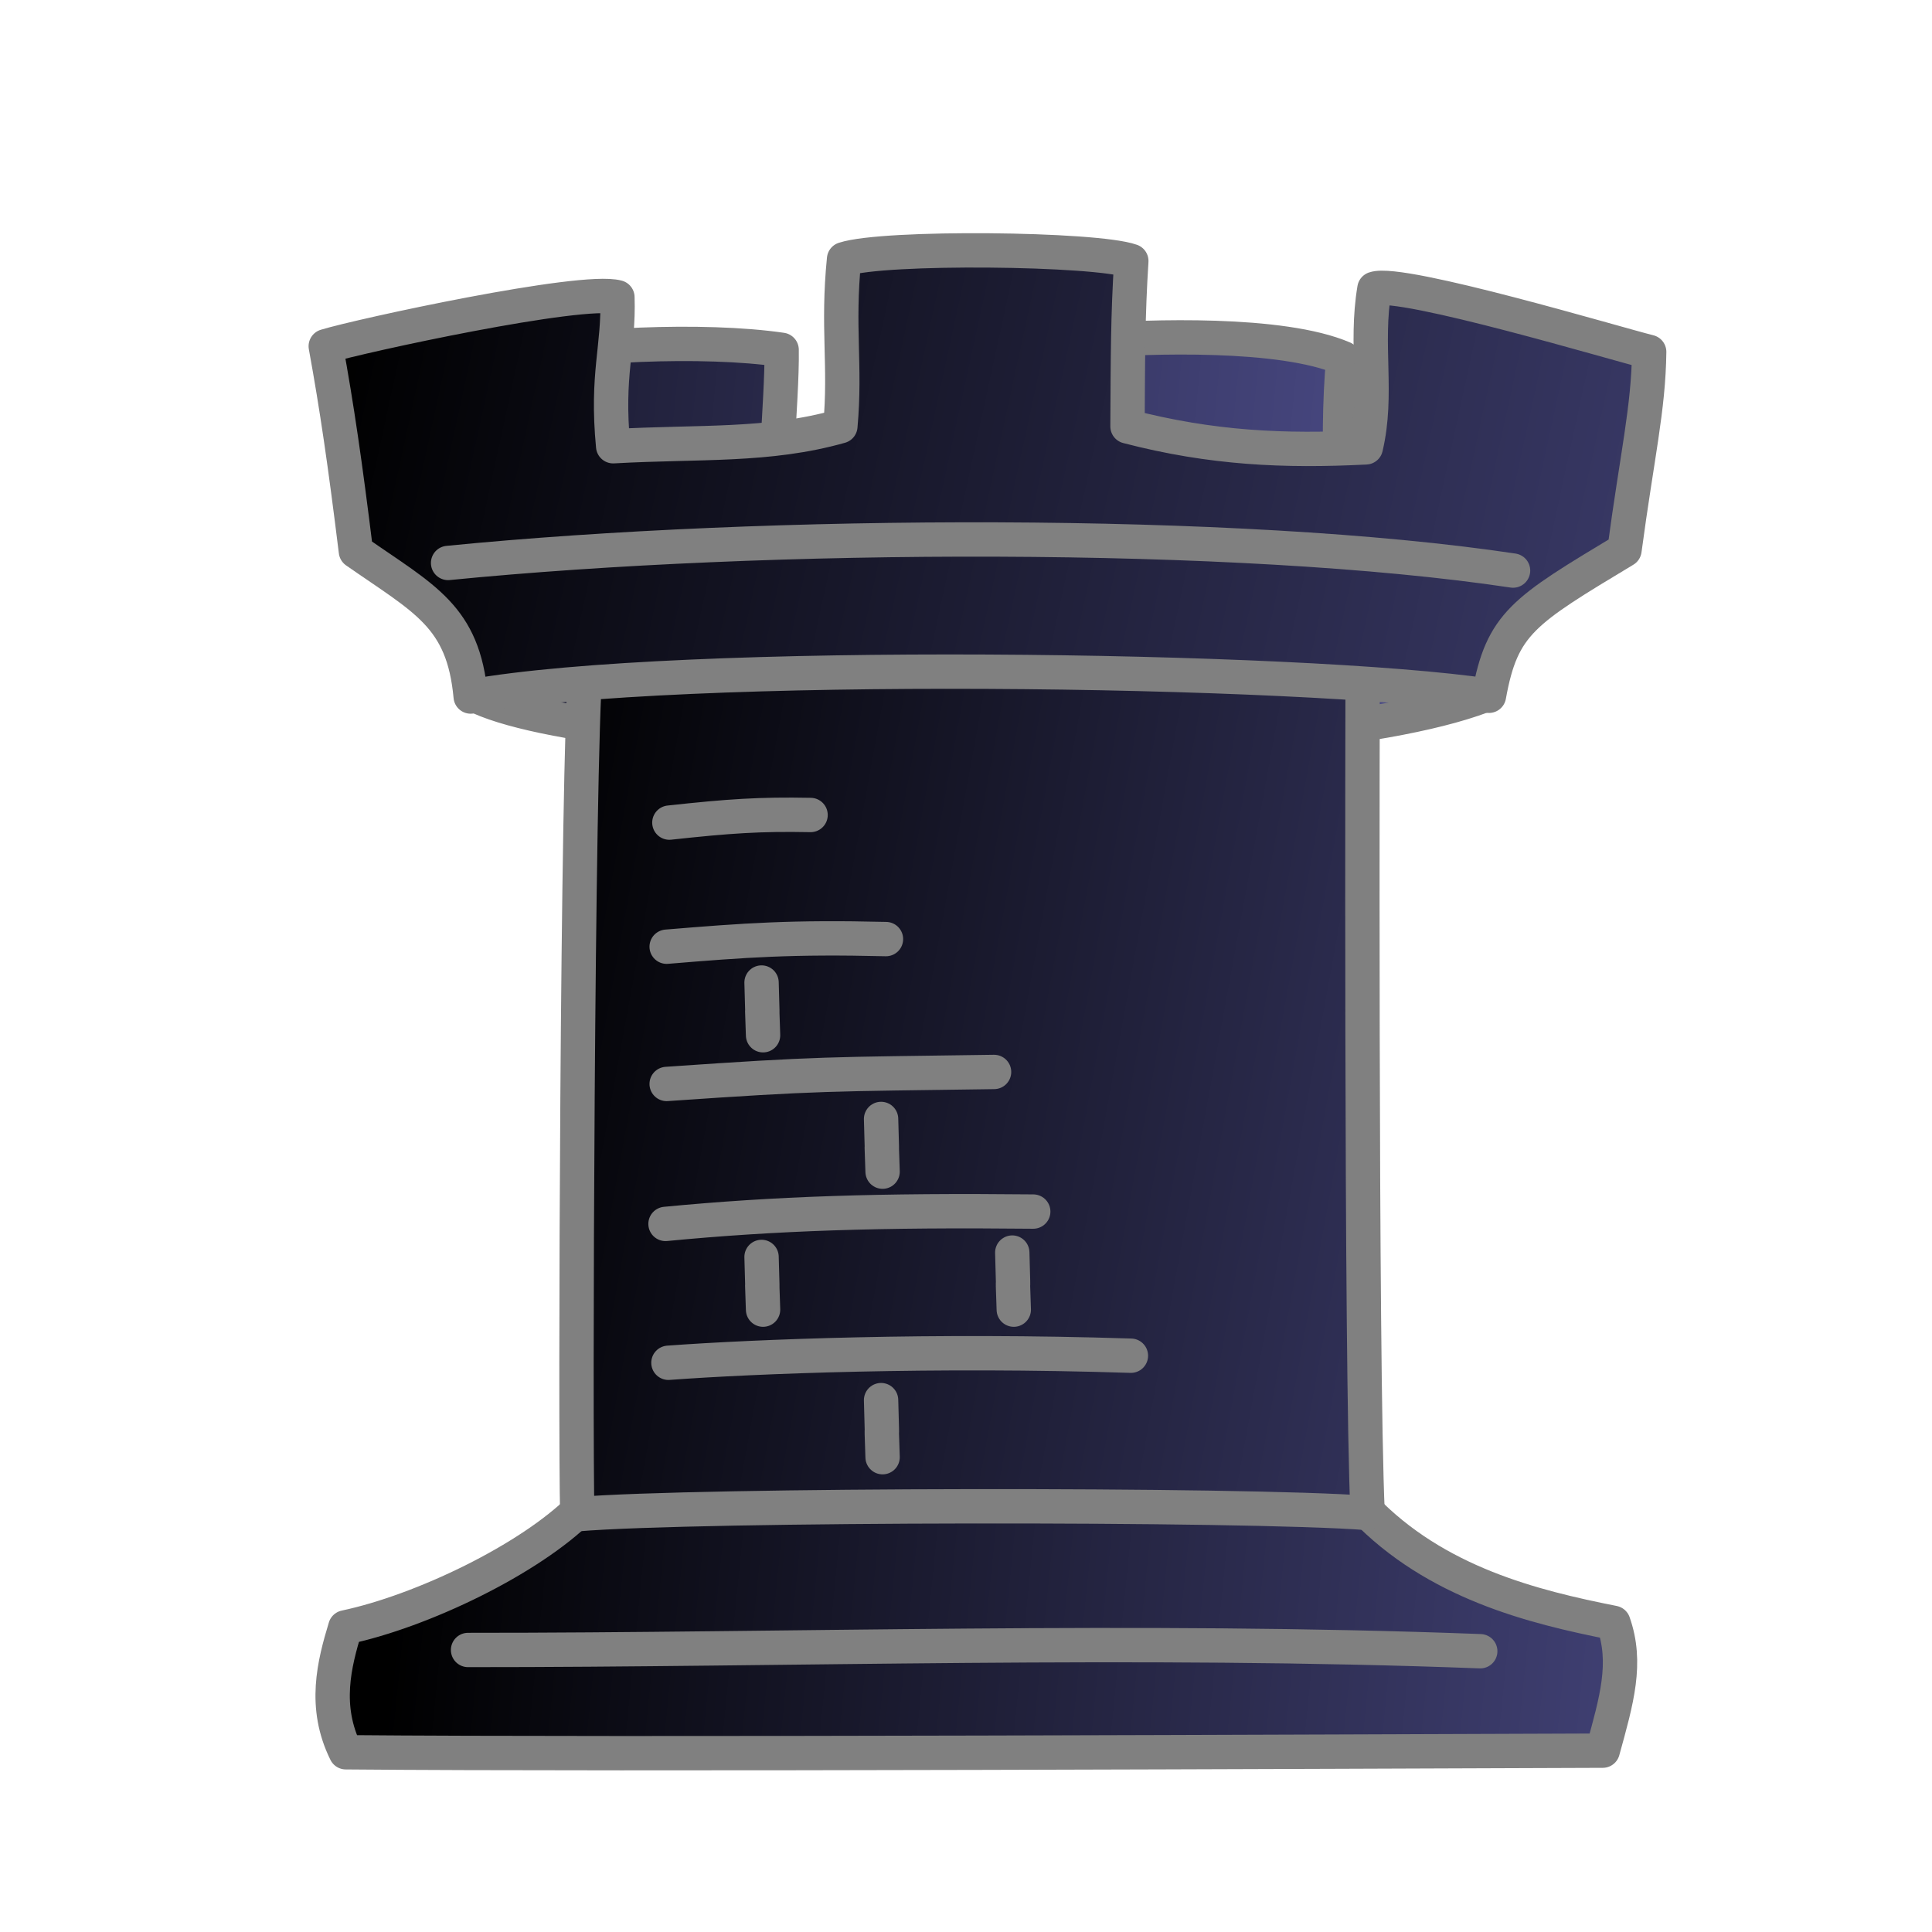
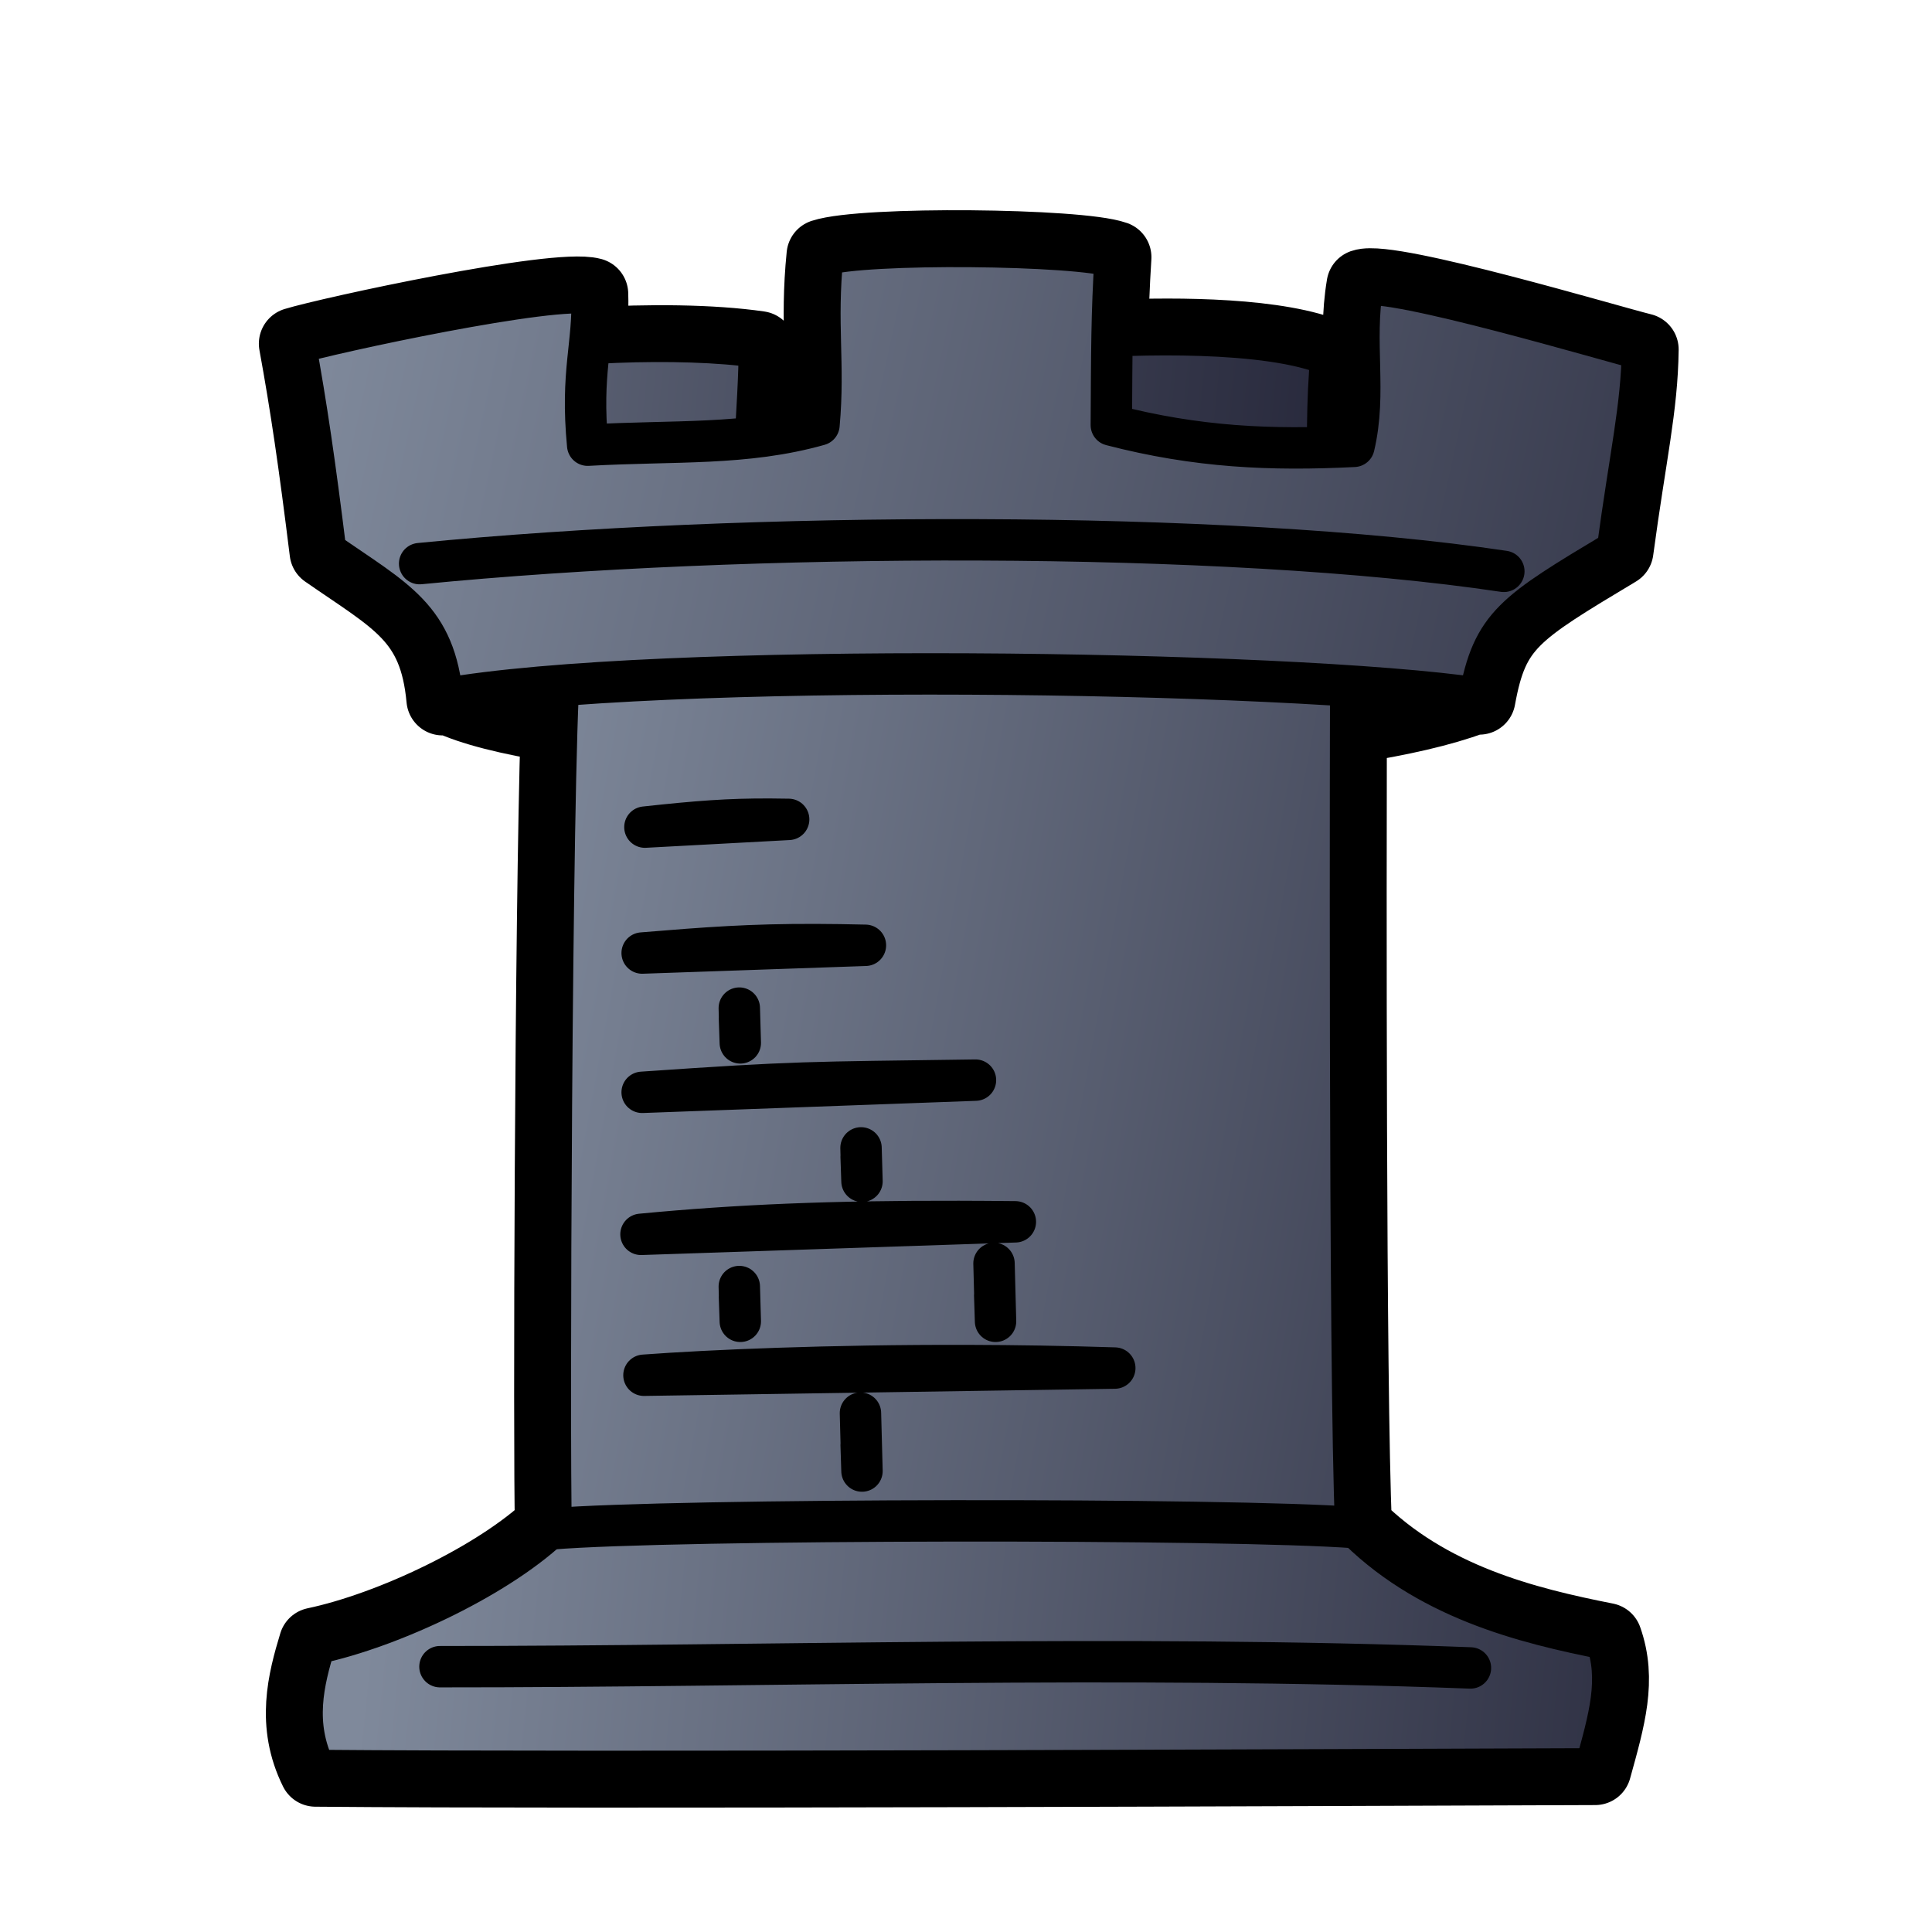
- <svg xmlns="http://www.w3.org/2000/svg" xmlns:xlink="http://www.w3.org/1999/xlink" width="700pt" height="700pt" viewBox="-20 0 900 900" version="1">
-   <defs>
-     <linearGradient id="a">
-       <stop offset="0" />
-       <stop offset="1" stop-color="#505090" />
+ <svg xmlns="http://www.w3.org/2000/svg" xmlns:xlink="http://www.w3.org/1999/xlink" width="700pt" height="700pt" id="rook" viewBox="0 0 933.333 933.333" version="1.0">
+   <style id="style-base">
+     .base { 
+       fill-opacity:1;
+       fill-rule:evenodd;
+       stroke-miterlimit:4;
+       stroke-dasharray:none;
+       stroke-linecap:round;
+       stroke-linejoin:round;
+       stroke-opacity:1
+     }
+     .shadow {
+       stroke:none;
+       filter:url(#filterBlur);
+     }
+   </style>
+   <style id="stroke-medium">.stroke-medium {stroke-width: 20; }</style>
+   <style id="stroke-boundary">.stroke-boundary {stroke-width: 35; }</style>
+   <style id="stroke-color">.stroke-color {stroke: black; }</style>
+   <style id="fill-color">.fill-color {fill: #7f899b; }</style>
+   <defs id="defs36222">
+     <linearGradient id="fillGradient">
+       <stop style="stop-color: rgb(127, 137, 155); stop-opacity: 1;" offset="0" id="stop0" />
+       <stop style="stop-color: rgb(28, 28, 47); stop-opacity: 1;" offset="1" id="stop1" />
    </linearGradient>
-     <linearGradient xlink:href="#a" id="b" x1="7.338" y1="207.665" x2="689.745" y2="274.331" gradientUnits="userSpaceOnUse" gradientTransform="matrix(1.045 0 0 1.014 -33.829 -11.835)" />
-     <linearGradient xlink:href="#a" id="d" x1="218.502" y1="521.53" x2="906.095" y2="643.197" gradientUnits="userSpaceOnUse" gradientTransform="matrix(1.045 0 0 1.014 -33.829 -11.835)" />
-     <linearGradient xlink:href="#a" id="e" x1="153.414" y1="229.068" x2="966.586" y2="400.734" gradientUnits="userSpaceOnUse" gradientTransform="matrix(1.045 0 0 1.014 -33.829 -11.835)" />
-     <linearGradient xlink:href="#a" id="c" x1="193.15" y1="715.406" x2="878.595" y2="782.072" gradientUnits="userSpaceOnUse" gradientTransform="matrix(1.045 0 0 1.014 -33.829 -11.835)" />
+     <linearGradient xlink:href="#fillGradient" id="upper-back-gradient" x1="7.338" y1="207.665" x2="689.745" y2="274.331" gradientUnits="userSpaceOnUse" gradientTransform="matrix(1.103519,0,0,1.067574,-32.26186,-16.13722)" />
+     <linearGradient xlink:href="#fillGradient" id="body-gradient" x1="218.502" y1="521.53" x2="906.095" y2="643.197" gradientUnits="userSpaceOnUse" gradientTransform="matrix(1.103519,0,0,1.067574,-32.26186,-16.13722)" />
+     <linearGradient xlink:href="#fillGradient" id="upper-wall-gradient" x1="153.414" y1="229.068" x2="966.586" y2="400.734" gradientUnits="userSpaceOnUse" gradientTransform="matrix(1.103519,0,0,1.067574,-32.26186,-16.13722)" />
+     <linearGradient xlink:href="#fillGradient" id="tower-base-gradient" x1="193.15" y1="715.406" x2="878.595" y2="782.072" gradientUnits="userSpaceOnUse" gradientTransform="matrix(1.103519,0,0,1.067574,-32.26186,-16.13722)" />
  </defs>
-   <g fill-rule="evenodd" stroke="gray" stroke-width="16" stroke-linejoin="round">
-     <path d="M200.303 323.355s3.25-117.233 17.655-156.206c30.098-6.5 89.35-9.564 126.156-4.192.412 23.842-5.433 73.99-1.59 96.915 33.444-1.585 101.2 2.477 144.315-2.37.96-27.97-7.27-67.572.892-98.75 27.368-2.057 89.238-4.232 118.047 8.147-3.842 39.89.562 94.73.562 94.73l75.532 2.614-11.247 60c-94.304 35.348-411.33 30.1-470.324-.89z" fill="url(#b)" stroke-linecap="round" />
-     <path d="M250.717 702.476c-23.988 23.953-74.114 48.056-109.857 55.622-5.184 17.112-10.284 36.898.24 58.174 127.397 1.155 463.79-.324 585.516-.747 6.568-23.73 11.535-40.898 4.967-59.55-37.48-7.42-82.743-18.624-116.25-53.496" fill="url(#c)" stroke-linecap="round" />
-     <path d="M198.04 768.623c149.46.072 311.665-5.513 471.513.58" fill="none" stroke-linecap="round" />
-     <path d="M252.743 310.87c-3.768 44.85-4.854 357.288-3.817 394.504 55.177-4.666 311.612-4.96 368.162-.567-3.202-70.03-2.316-392.952-2.316-392.952" fill="url(#d)" />
-     <path d="M291.38 634.833c39.89-2.94 123.47-6.252 215.44-3.295M290.023 570.148c50.752-4.886 99.848-6.495 171.3-5.752M290.558 504.95c72.268-4.997 74.304-4.466 152.516-5.594M290.558 441.012c36.685-3.033 58.258-4.61 102.16-3.55M334.76 457.704c.88 29.932-.175-1.336.704 24.55M390.44 521.25c.88 29.932-.175-1.336.704 24.55M334.76 585.53c.88 29.93-.175-1.338.704 24.55M451.554 583.5c.88 29.93-.176.692.703 26.58M390.44 652.233c.88 29.932-.175.693.704 26.58M291.82 383.204c27.856-3.033 42.05-4.007 65.775-3.55" fill="none" stroke-linecap="round" />
-     <path d="M131.748 161.278c5.156 28.223 9.052 55 14.048 95.54 32.077 22.366 50.033 30.177 53.468 67.657 96.352-17.36 386.968-13.36 474.353-.352 6.09-33.782 16.053-39.555 63.13-67.91 5.947-44.36 11.17-65.75 11.505-92.273-14.107-3.43-115.468-33.784-127.99-29.424-4.452 26.393 1.845 49.067-4.014 73.888-37.943 1.902-71.745.458-111.013-9.763.195-33.177.146-51.372 1.776-77.05-16.582-5.907-115.207-6.957-133.815-.866-3.207 31.978.847 49.4-1.723 77.83-33.683 9.53-65.627 7.057-105.838 9.316-3.24-33.805 2.743-45.667 1.982-69.396-16.59-4.536-120.204 17.987-135.868 22.804z" fill="url(#e)" stroke-linecap="round" />
-     <path d="M188.74 262.247c148.654-14.695 368.513-15.61 496.096 3.544" fill="none" stroke-linecap="round" />
-   </g>
+   <path id="boundary" class="base stroke-color stroke-boundary" style="fill:none" d="m 468.911,119.08 c -30.676,-0.252 -61.619,1.073 -71.442,4.277 -3.386,33.652 0.893,51.985 -1.82,81.905 -10.278,2.898 -20.416,4.668 -30.643,5.881 0.916,-16.506 1.945,-32.578 1.759,-43.342 -22.838,-3.322 -53.788,-3.519 -81.937,-1.777 0.778,-7.474 1.464,-14.924 1.172,-23.987 -17.516,-4.773 -126.912,18.928 -143.45,23.997 5.444,29.7 9.559,57.876 14.834,100.539 33.867,23.536 52.823,31.756 56.449,71.196 0.832,-0.149 1.938,-0.268 2.797,-0.414 10.959,5.293 29.167,9.843 52.389,13.593 -2.916,92.324 -3.704,349.072 -2.767,386.381 -25.975,24.612 -77.232,48.978 -114.081,56.753 -5.473,18.007 -10.858,38.83 0.254,61.219 134.504,1.215 489.664,-0.341 618.181,-0.786 6.935,-24.973 12.177,-43.037 5.242,-62.666 -38.9,-7.676 -85.716,-19.258 -120.9,-54.512 -2.938,-65.384 -2.604,-320.393 -2.472,-385.924 23.793,-3.709 44.086,-8.307 59.016,-13.885 l 0.095,-0.509 c 0.936,0.131 2.166,0.247 3.062,0.38 6.429,-35.55 16.949,-41.625 66.651,-71.463 6.279,-46.683 11.791,-69.191 12.147,-97.102 -14.894,-3.61 -121.909,-35.552 -135.128,-30.963 -4.702,27.774 1.947,51.635 -4.238,77.755 -4.271,0.213 -8.472,0.364 -12.656,0.49 -0.082,-14.695 0.258,-30.252 1.602,-44.164 -24.98,-10.699 -73.235,-11.036 -105.788,-9.628 0.226,-12.687 0.639,-24.396 1.509,-38.054 -8.754,-3.108 -39.162,-4.938 -69.838,-5.19 z" />
+   <path class="base stroke-color stroke-medium" style="fill:url(#upper-back-gradient)" d="m 214.931,336.591 c 0,0 3.432,-123.367 18.64,-164.379 31.778,-6.838 94.334,-10.063 133.194,-4.411 0.435,25.09 -5.735,77.861 -1.68,101.986 35.311,-1.667 106.846,2.606 152.368,-2.495 1.014,-29.432 -7.676,-71.106 0.942,-103.916 28.895,-2.164 94.217,-4.453 124.633,8.574 -4.055,41.977 0.594,99.687 0.594,99.687 l 79.746,2.75 -11.875,63.14 c -99.565,37.197 -434.276,31.674 -496.562,-0.937 z" id="upper-back" />
+   <path class="base stroke-color stroke-medium" style="fill:url(#tower-base-gradient)" d="m 268.158,735.549 c -25.326,25.207 -78.249,50.571 -115.986,58.533 -5.473,18.007 -10.858,38.829 0.254,61.217 134.504,1.215 489.662,-0.341 618.18,-0.786 6.935,-24.973 12.179,-43.038 5.244,-62.666 -39.57,-7.808 -87.359,-19.598 -122.734,-56.295" id="tower-base" />
+   <path id="lower-line" d="m 212.543,805.158 c 157.796,0.076 329.05,-5.802 497.816,0.611" class="base stroke-color stroke-medium" style="fill:none" />
+   <path class="base stroke-color stroke-medium" style="fill:url(#body-gradient)" d="m 270.297,323.454 c -3.979,47.197 -5.125,375.982 -4.031,415.145 58.255,-4.91 328.996,-5.218 388.701,-0.597 -3.381,-73.694 -2.445,-413.513 -2.445,-413.513" id="body" />
+   <path id="bricks" class="base stroke-color stroke-medium" style="fill:none" d="m 372.029,395.728 c -20.05,-0.082 -34.743,1.052 -60.478,3.845 l 69.446,-3.736 c -3.131,-0.06 -6.104,-0.097 -8.968,-0.109 z m 22.204,60.598 c -31.607,-0.096 -52.543,1.485 -84.012,4.078 l 107.86,-3.736 c -8.691,-0.209 -16.554,-0.32 -23.848,-0.342 z m -37.084,30.682 c 0.421,15.176 -0.329,-7.037 0.483,16.799 z m 114.097,34.794 c -82.575,1.187 -84.725,0.628 -161.026,5.887 z m -55.291,32.728 c 0.366,13.367 -0.332,-7.191 0.463,16.148 z m 47.325,35.54 c -61.192,-0.13 -106.738,1.73 -153.624,6.229 l 180.857,-6.052 c -9.43,-0.098 -18.491,-0.158 -27.232,-0.177 z m 16.918,20.278 0.386,14.578 c -0.019,-1.427 -0.102,-4.949 -0.386,-14.578 z m 0.386,14.578 c 0.043,3.241 -0.288,-5.521 0.356,13.392 z m -123.435,-3.407 c 0.421,15.176 -0.329,-7.037 0.483,16.799 z m 110.815,38.175 c -67.756,-0.188 -125.289,2.354 -156.874,4.675 l 227.457,-3.467 c -24.275,-0.778 -47.997,-1.145 -70.582,-1.208 z m -52.288,22.984 0.386,14.578 c -0.019,-1.427 -0.102,-4.949 -0.386,-14.578 z m 0.386,14.578 c 0.043,3.241 -0.288,-5.521 0.356,13.392 z" />
+   <path class="base stroke-color stroke-medium" style="fill:url(#upper-wall-gradient)" d="m 142.551,166.034 c 5.444,29.7 9.557,57.876 14.832,100.54 33.867,23.536 52.824,31.756 56.45,71.196 101.727,-18.27 408.556,-14.058 500.816,-0.37 6.429,-35.55 16.948,-41.624 66.65,-71.463 6.279,-46.683 11.793,-69.19 12.148,-97.102 -14.894,-3.61 -121.91,-35.552 -135.129,-30.963 -4.702,27.774 1.946,51.635 -4.239,77.754 -40.06,2.001 -75.748,0.481 -117.207,-10.274 0.206,-34.914 0.154,-54.062 1.876,-81.084 -17.509,-6.215 -121.635,-7.32 -141.281,-0.911 -3.386,33.652 0.894,51.983 -1.819,81.904 -35.563,10.026 -69.288,7.426 -111.742,9.802 -3.42,-35.574 2.895,-48.056 2.093,-73.027 -17.516,-4.773 -126.91,18.929 -143.448,23.998 z" id="upper-wall" />
+   <path class="base stroke-color stroke-medium" style="fill:none" d="m 202.723,272.286 c 156.947,-15.465 389.07,-16.426 523.771,3.729" id="upper-line" />
</svg>
